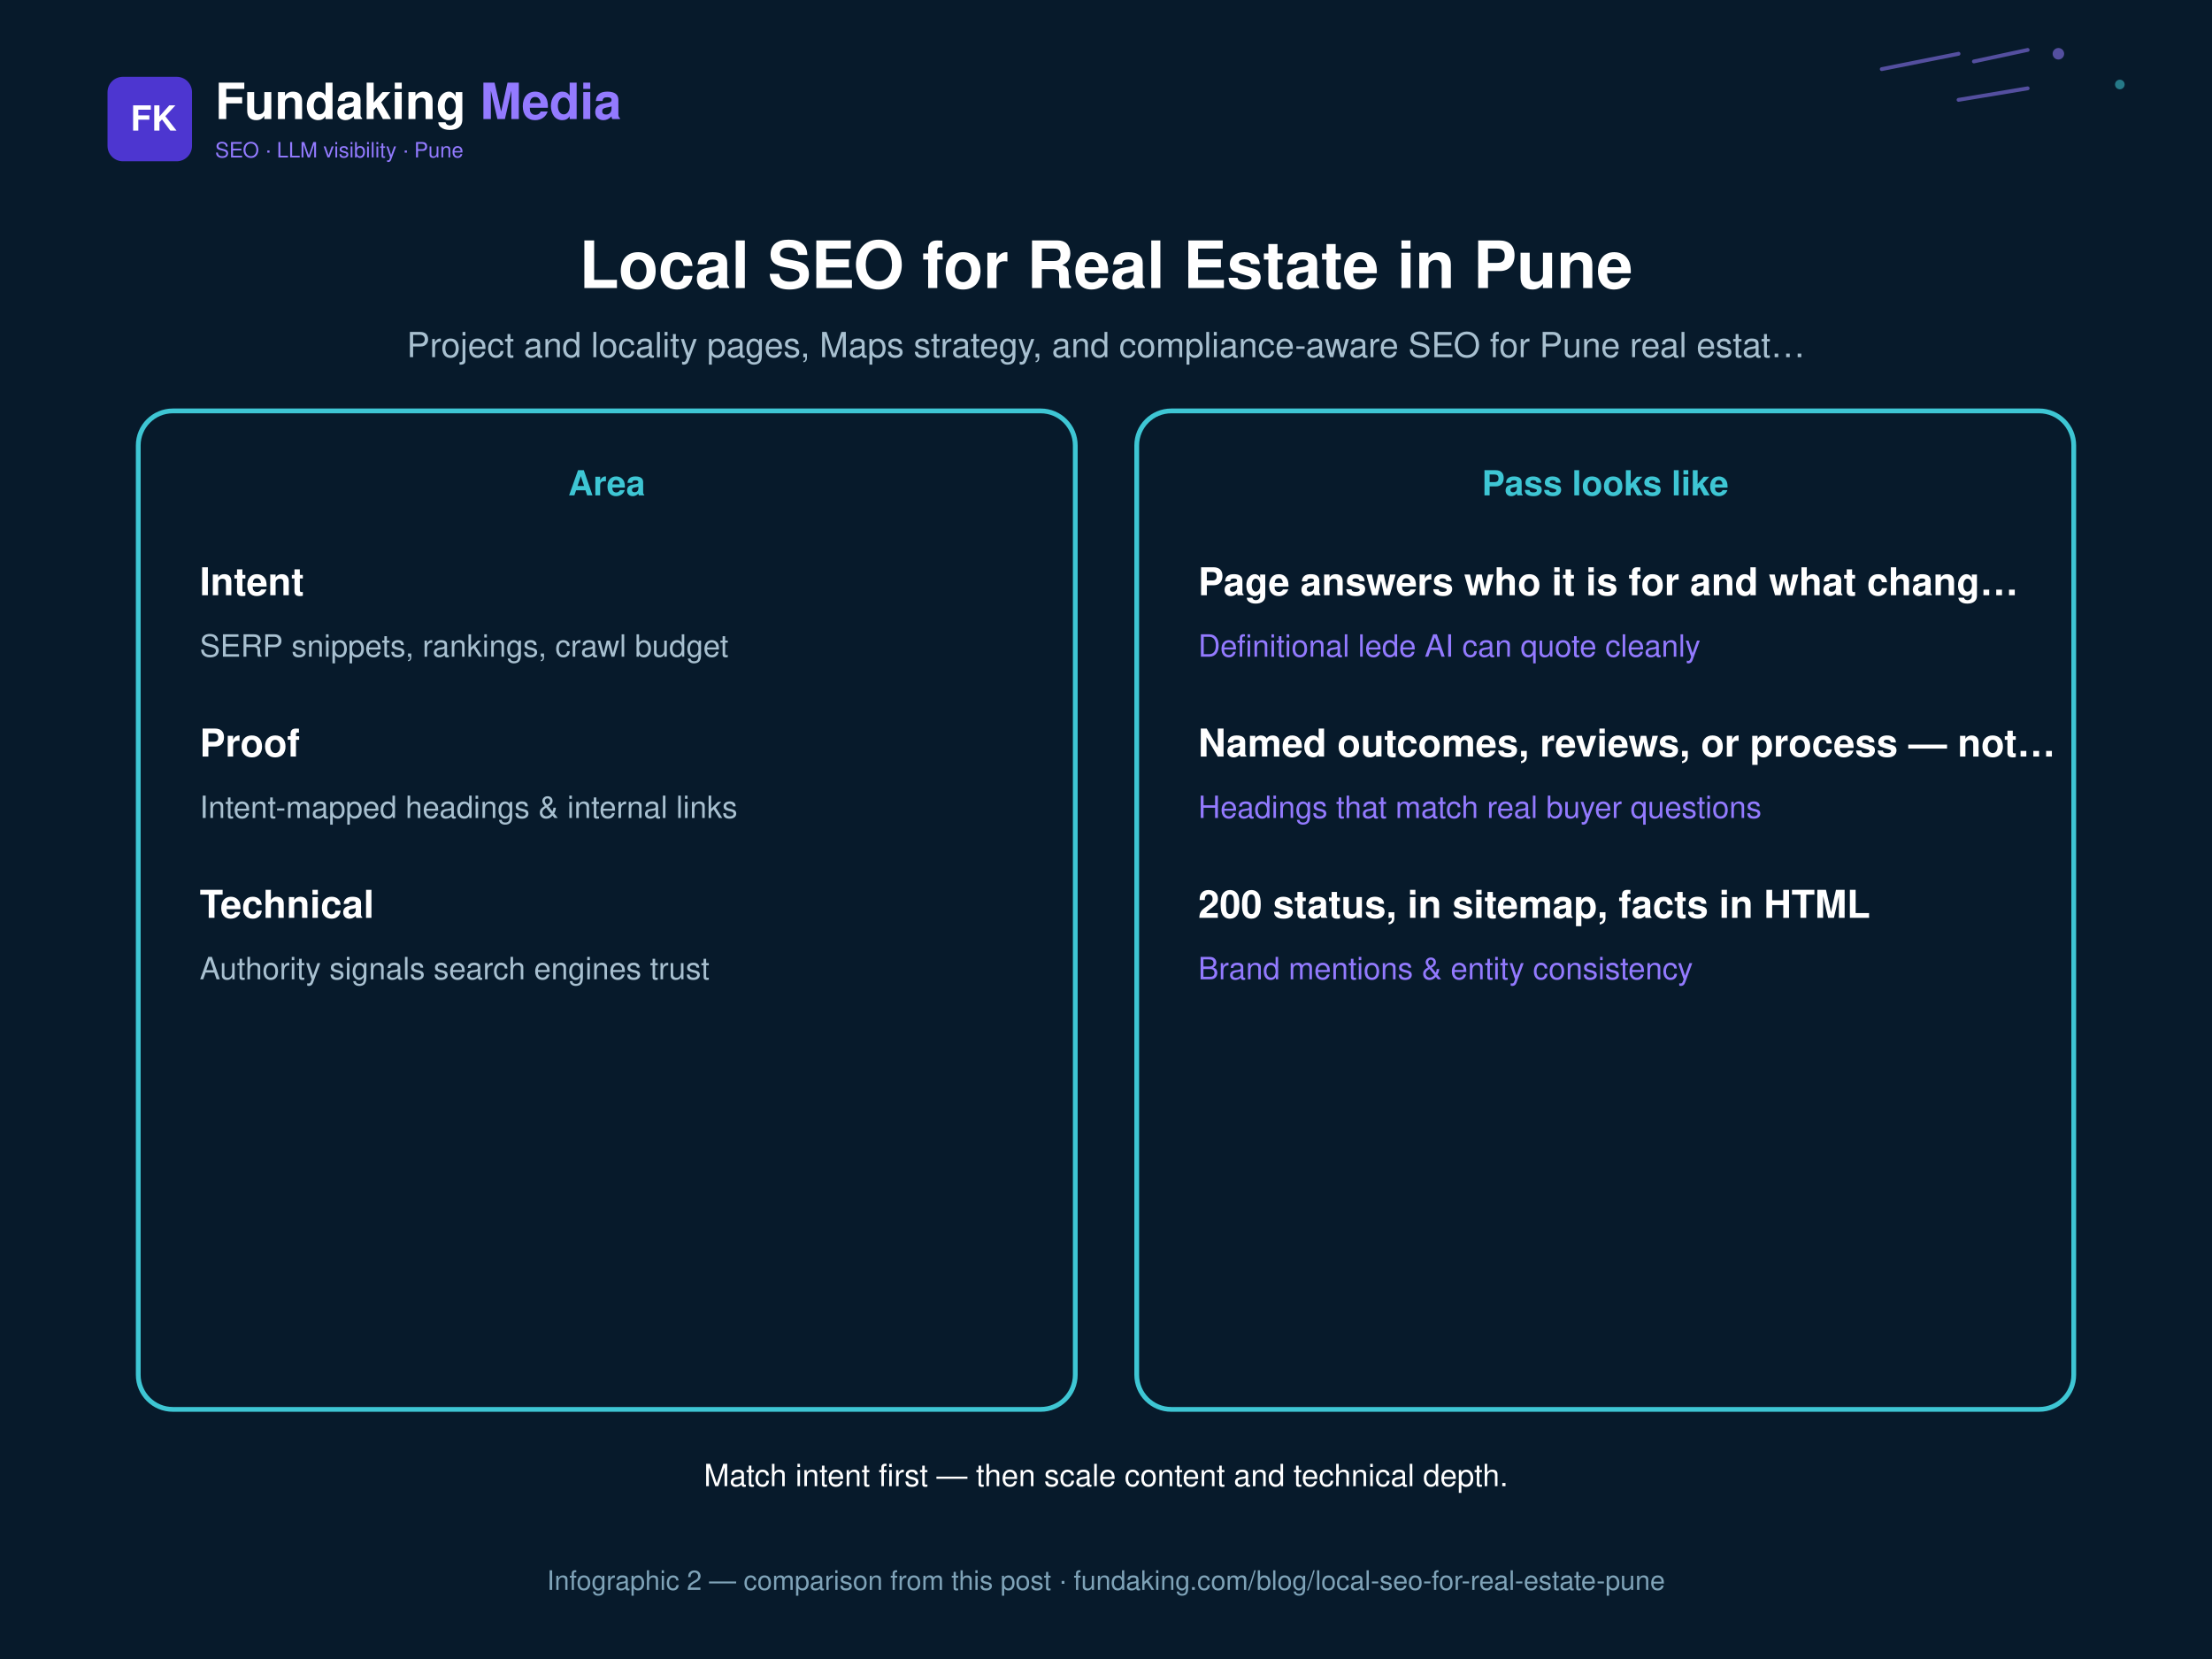
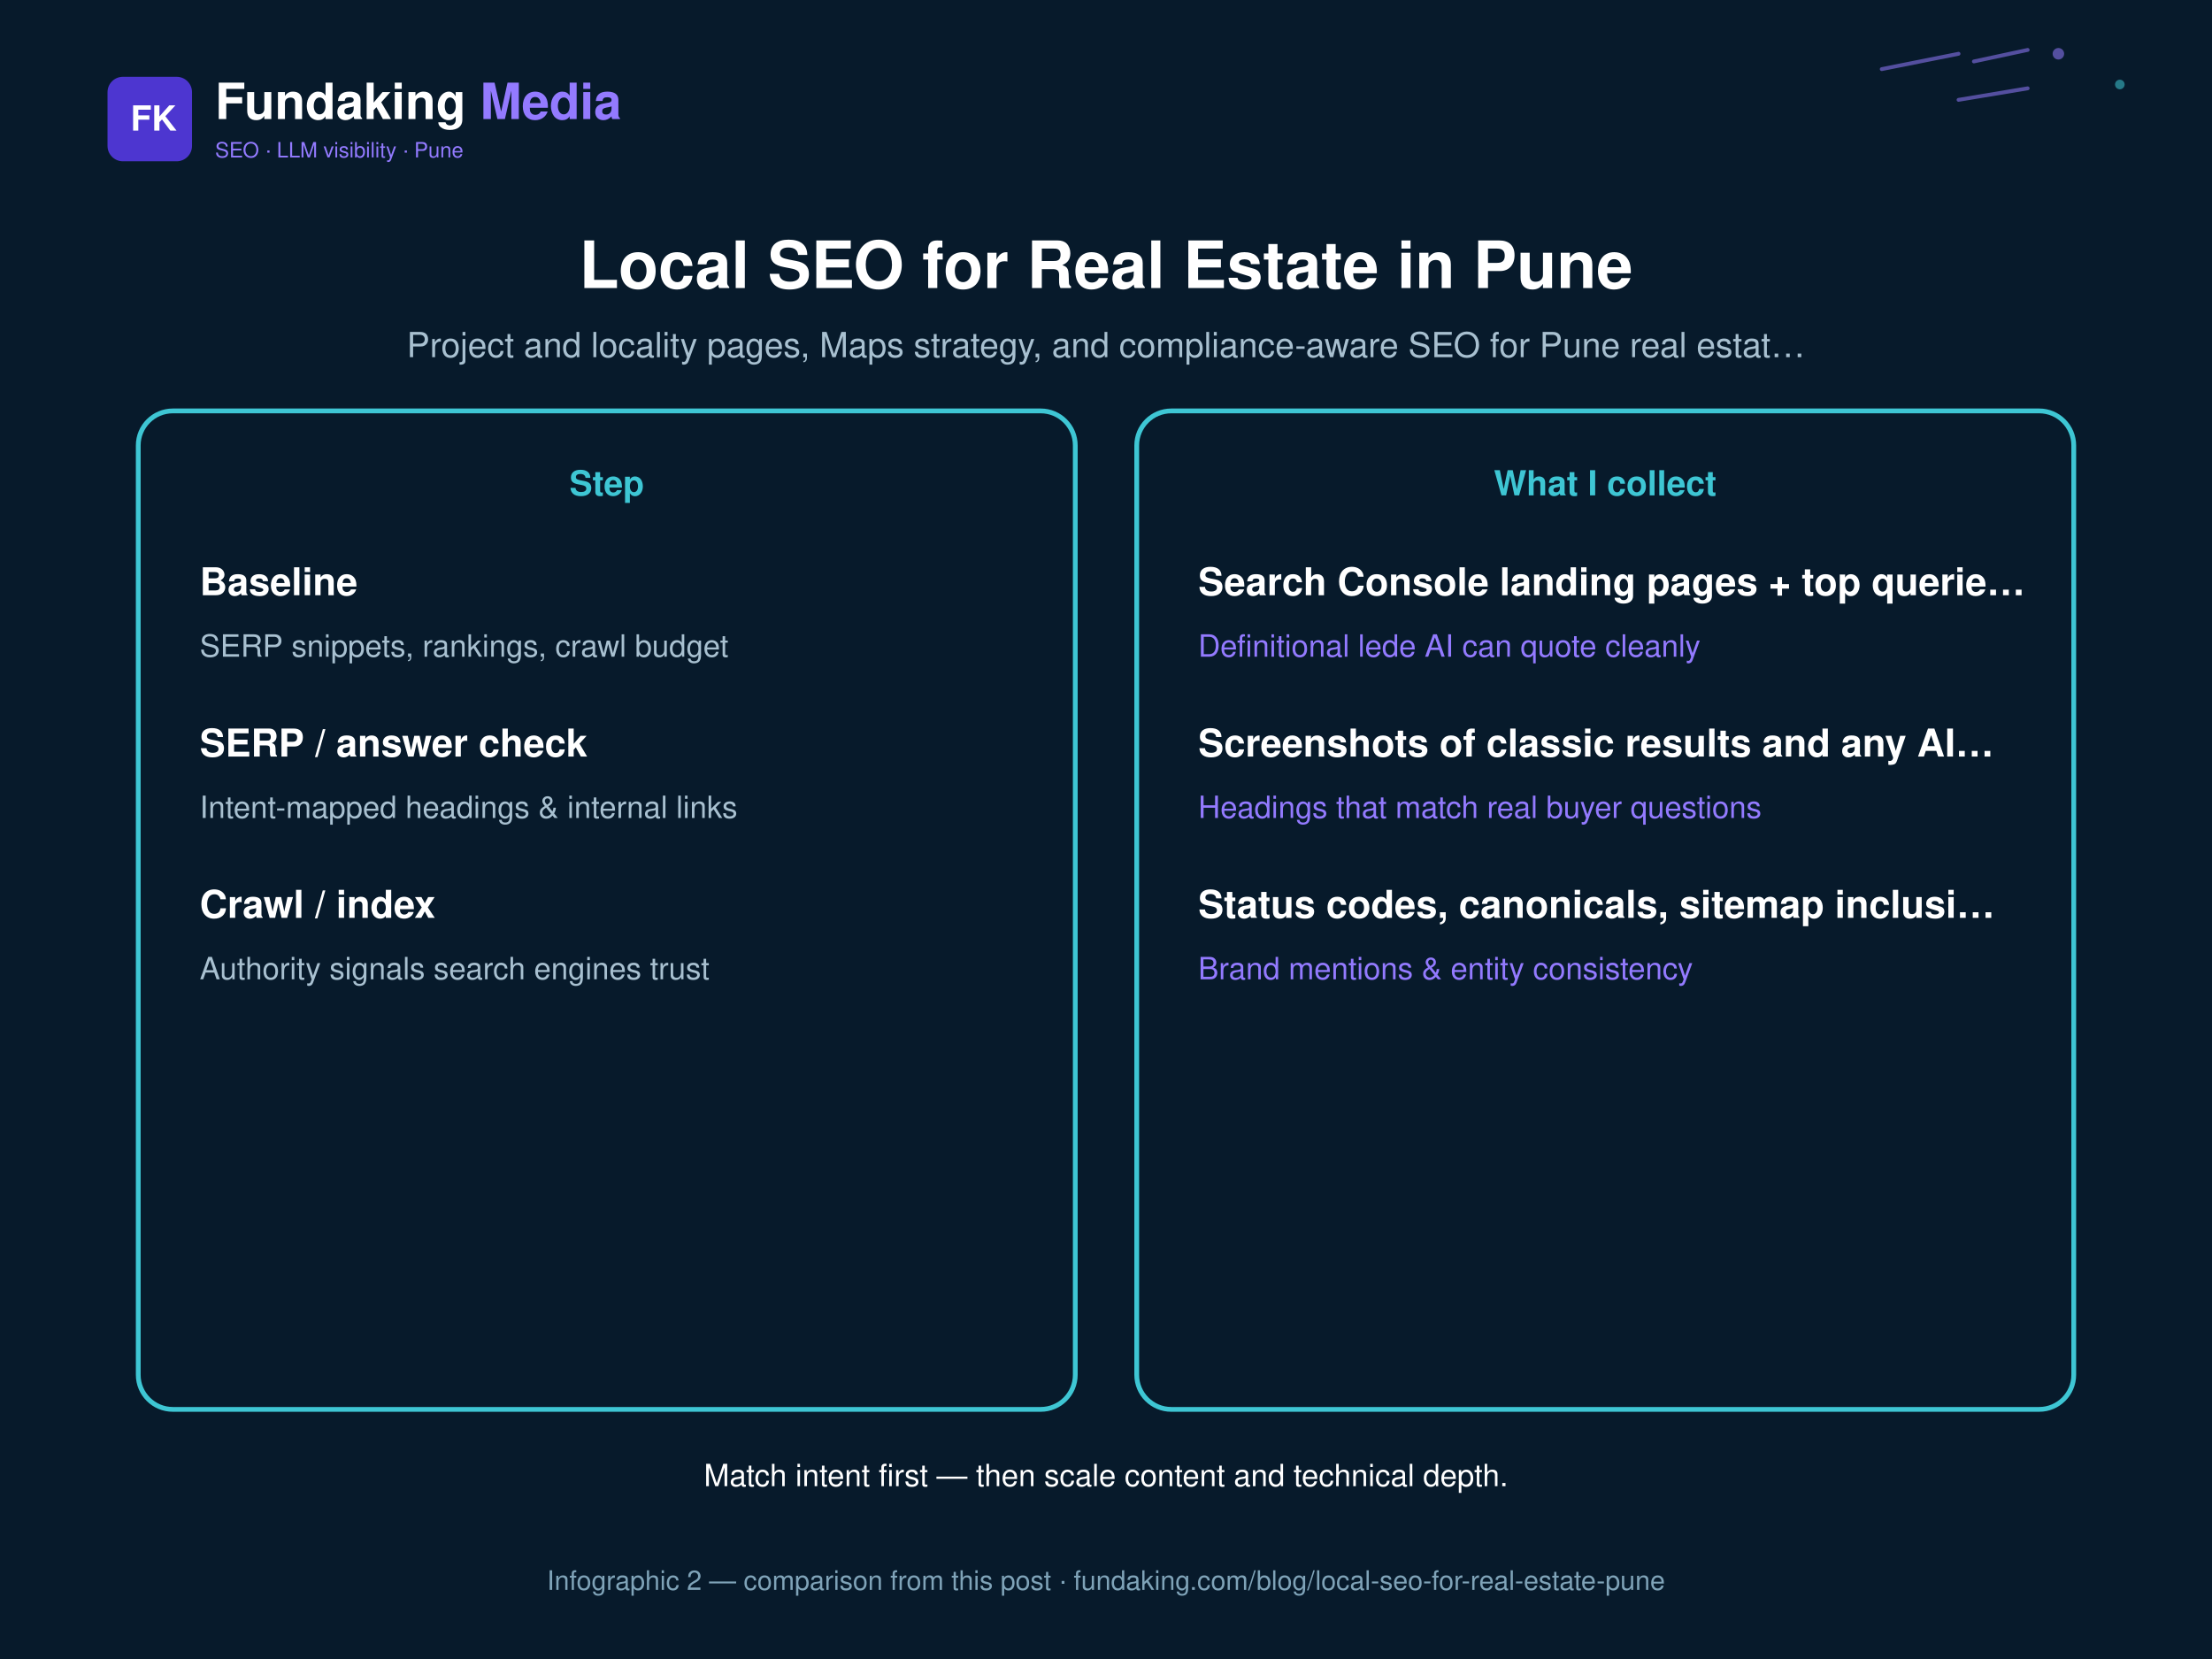
<svg xmlns="http://www.w3.org/2000/svg" viewBox="0 0 1152 864" width="1152" height="864" role="img">
  <rect width="1152" height="864" fill="#071A2B" />
  <g fill="none" stroke="#937AFF" stroke-width="2" opacity="0.55" stroke-linecap="round">
    <path d="M980 36 l40 -8 m8 4 l28 -6" />
    <path d="M1020 52 l36 -6" />
    <circle cx="1072" cy="28" r="3" fill="#937AFF" stroke="none" />
    <circle cx="1104" cy="44" r="2.5" fill="#3EC6D4" stroke="none" />
  </g>
  <rect x="56" y="40" width="44" height="44" rx="8" fill="#4D36D0" />
  <text x="68" y="68" fill="#FFFFFF" font-family="Segoe UI, Helvetica, Arial, sans-serif" font-size="18" font-weight="800">FK</text>
  <text x="112" y="62" fill="#FFFFFF" font-family="Segoe UI, Helvetica, Arial, sans-serif" font-size="26" font-weight="800">Fundaking <tspan fill="#937AFF">Media</tspan>
  </text>
  <text x="112" y="82" fill="#937AFF" font-family="Segoe UI, Helvetica, Arial, sans-serif" font-size="11">SEO · LLM visibility · Pune</text>
  <text x="576" y="150" text-anchor="middle" fill="#FFFFFF" font-family="Segoe UI, Helvetica, Arial, sans-serif" font-size="34" font-weight="800">Local SEO for Real Estate in Pune</text>
  <text x="576" y="186" text-anchor="middle" fill="#A8C0D0" font-family="Segoe UI, Helvetica, Arial, sans-serif" font-size="18">Project and locality pages, Maps strategy, and compliance-aware SEO for Pune real estat…</text>
  <rect x="72" y="214" width="488" height="520" rx="18" fill="none" stroke="#3EC6D4" stroke-width="2.5" />
-   <text x="316" y="258" text-anchor="middle" fill="#3EC6D4" font-family="Segoe UI, Helvetica, Arial, sans-serif" font-size="18" font-weight="700">Area</text>
+   <text x="316" y="258" text-anchor="middle" fill="#3EC6D4" font-family="Segoe UI, Helvetica, Arial, sans-serif" font-size="18" font-weight="700">Step</text>
  <g font-family="Segoe UI, Helvetica, Arial, sans-serif" fill="#FFFFFF">
-     <text x="104" y="310" font-size="20" font-weight="700">Intent</text>
+     <text x="104" y="310" font-size="20" font-weight="700">Baseline</text>
    <text x="104" y="342" font-size="16" fill="#A8C0D0">SERP snippets, rankings, crawl budget</text>
-     <text x="104" y="394" font-size="20" font-weight="700">Proof</text>
+     <text x="104" y="394" font-size="20" font-weight="700">SERP / answer check</text>
    <text x="104" y="426" font-size="16" fill="#A8C0D0">Intent-mapped headings &amp; internal links</text>
-     <text x="104" y="478" font-size="20" font-weight="700">Technical</text>
+     <text x="104" y="478" font-size="20" font-weight="700">Crawl / index</text>
    <text x="104" y="510" font-size="16" fill="#A8C0D0">Authority signals search engines trust</text>
  </g>
  <rect x="592" y="214" width="488" height="520" rx="18" fill="none" stroke="#3EC6D4" stroke-width="2.5" />
-   <text x="836" y="258" text-anchor="middle" fill="#3EC6D4" font-family="Segoe UI, Helvetica, Arial, sans-serif" font-size="18" font-weight="700">Pass looks like</text>
+   <text x="836" y="258" text-anchor="middle" fill="#3EC6D4" font-family="Segoe UI, Helvetica, Arial, sans-serif" font-size="18" font-weight="700">What I collect</text>
  <g font-family="Segoe UI, Helvetica, Arial, sans-serif" fill="#FFFFFF">
-     <text x="624" y="310" font-size="20" font-weight="700">Page answers who it is for and what chang…</text>
+     <text x="624" y="310" font-size="20" font-weight="700">Search Console landing pages + top querie…</text>
    <text x="624" y="342" font-size="16" fill="#937AFF">Definitional lede AI can quote cleanly</text>
-     <text x="624" y="394" font-size="20" font-weight="700">Named outcomes, reviews, or process — not…</text>
+     <text x="624" y="394" font-size="20" font-weight="700">Screenshots of classic results and any AI…</text>
    <text x="624" y="426" font-size="16" fill="#937AFF">Headings that match real buyer questions</text>
-     <text x="624" y="478" font-size="20" font-weight="700">200 status, in sitemap, facts in HTML</text>
+     <text x="624" y="478" font-size="20" font-weight="700">Status codes, canonicals, sitemap inclusi…</text>
    <text x="624" y="510" font-size="16" fill="#937AFF">Brand mentions &amp; entity consistency</text>
  </g>
  <text x="576" y="774" text-anchor="middle" fill="#FFFFFF" font-family="Segoe UI, Helvetica, Arial, sans-serif" font-size="16">Match intent first — then scale content and technical depth.</text>
  <text x="576" y="828" text-anchor="middle" fill="#7FA3B8" font-family="Segoe UI, Helvetica, Arial, sans-serif" font-size="14">Infographic 2 — comparison from this post · fundaking.com/blog/local-seo-for-real-estate-pune</text>
</svg>
